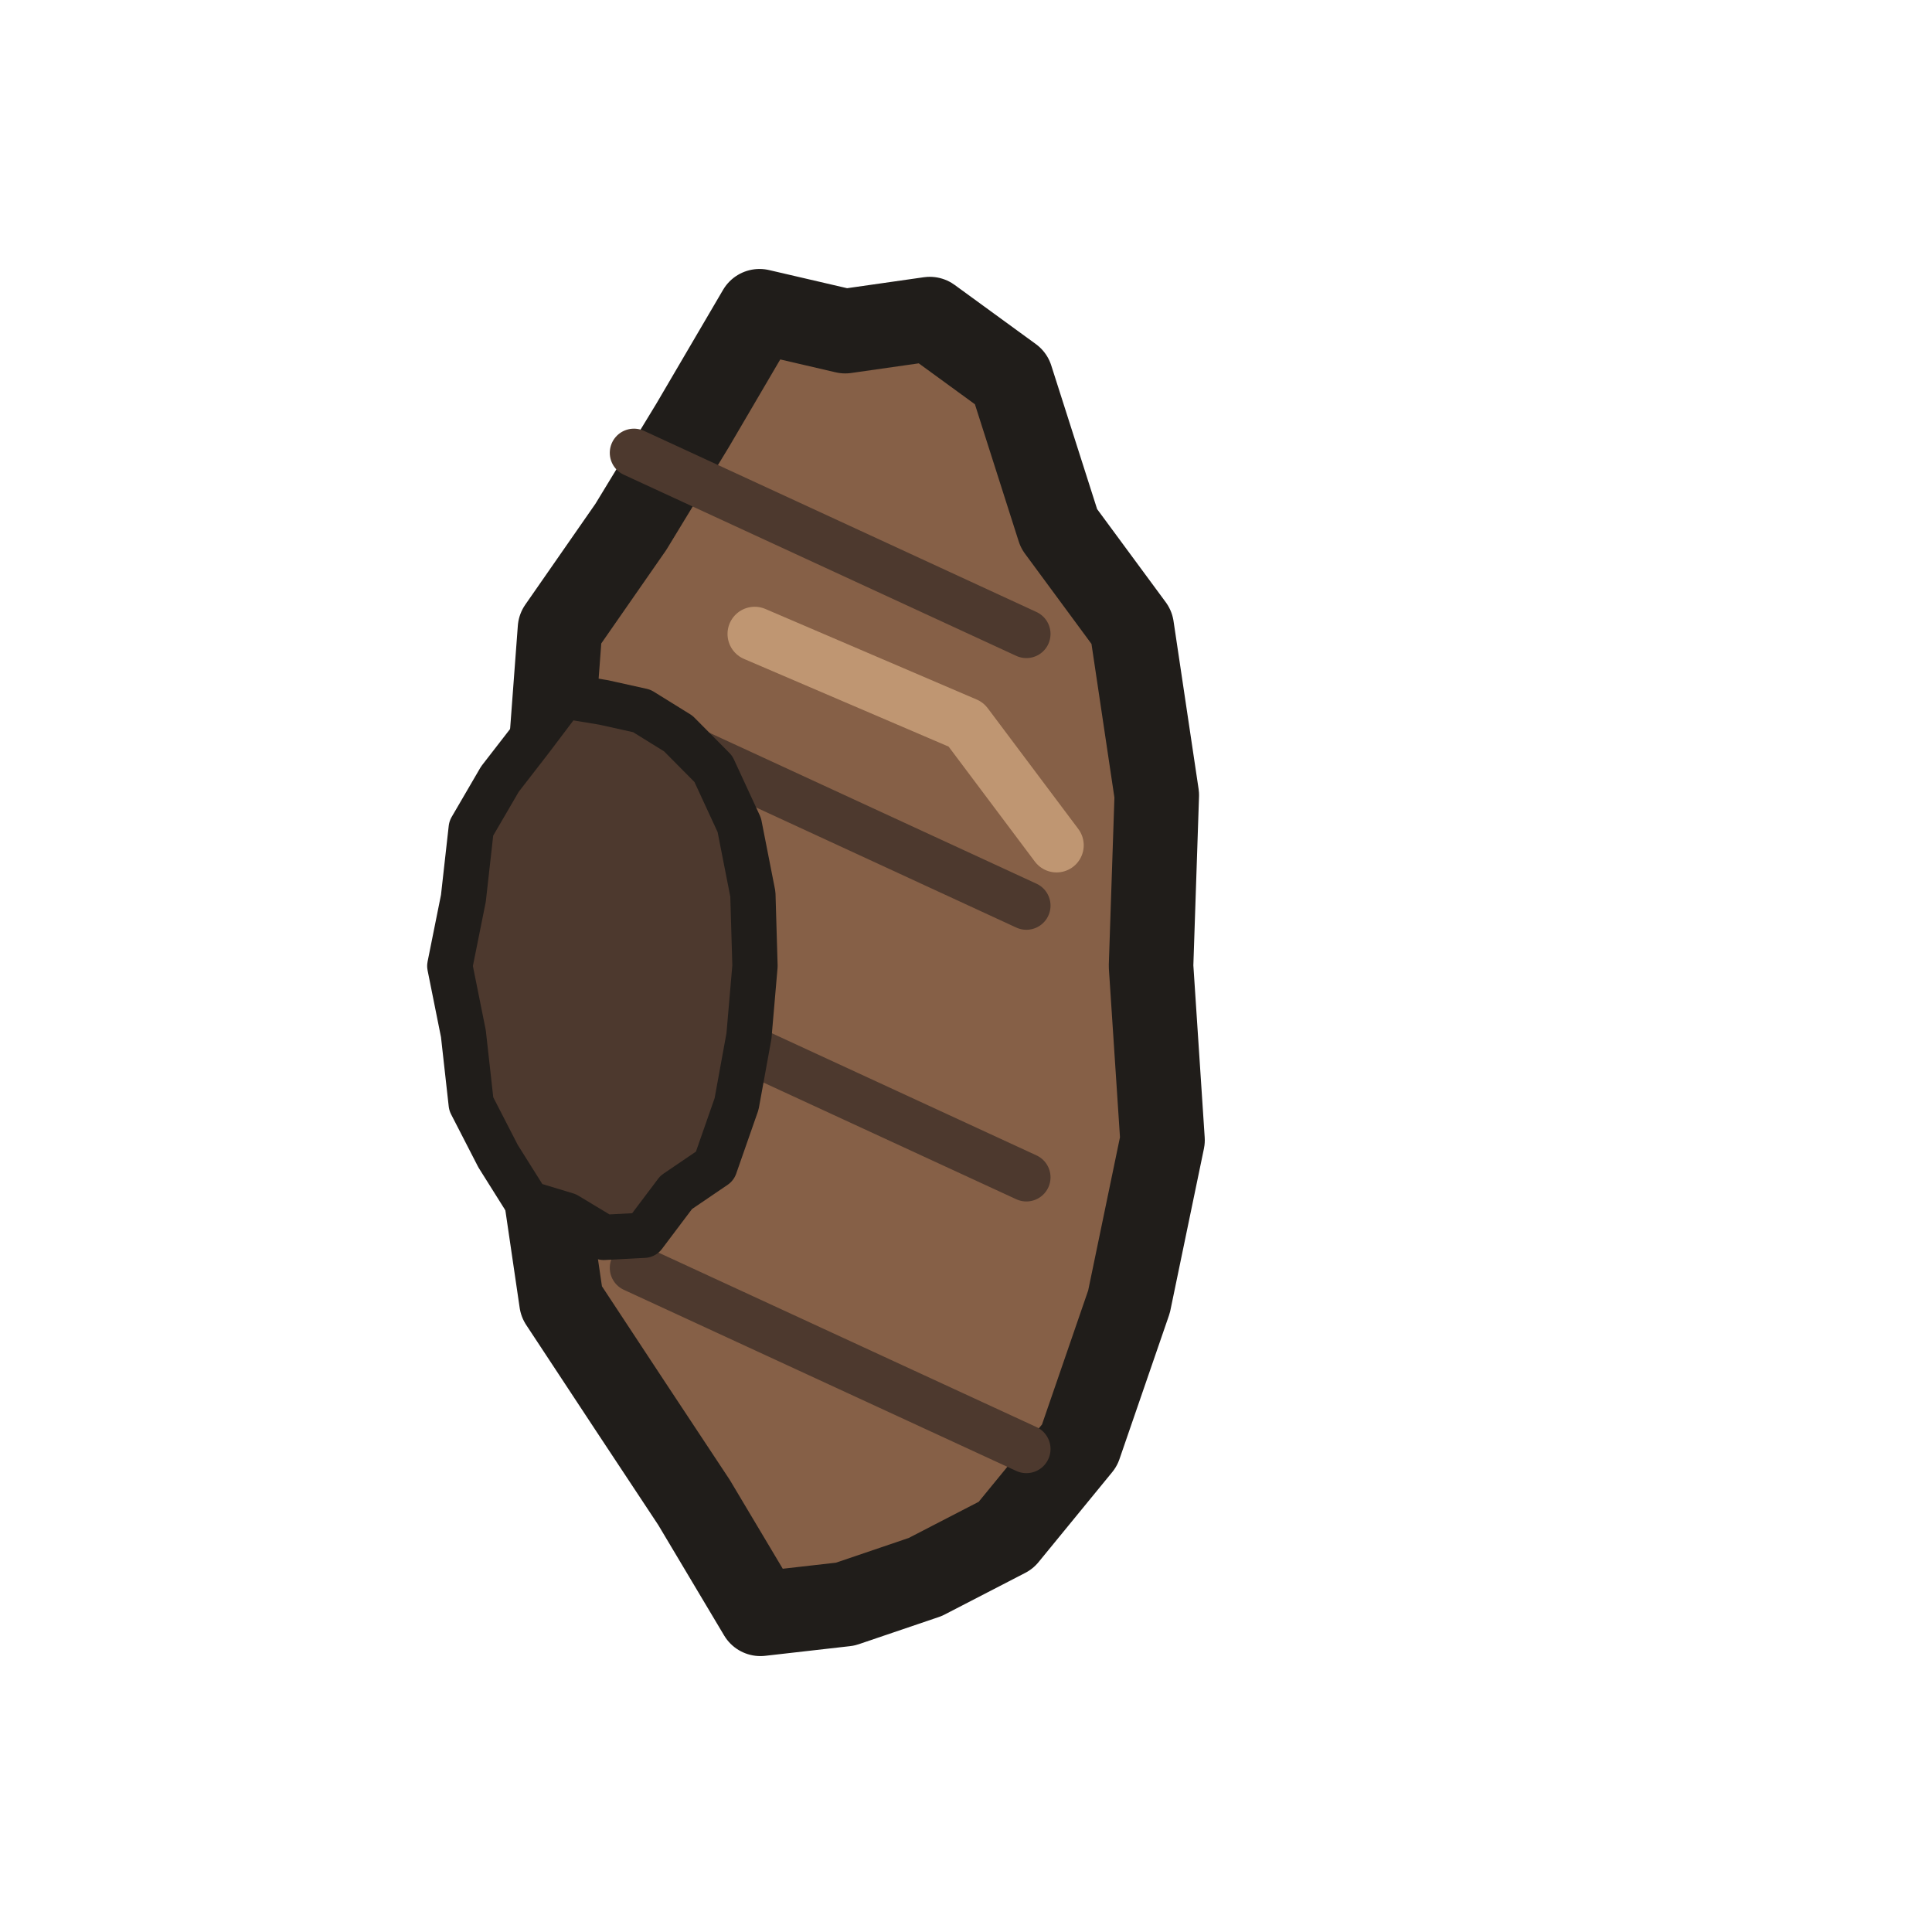
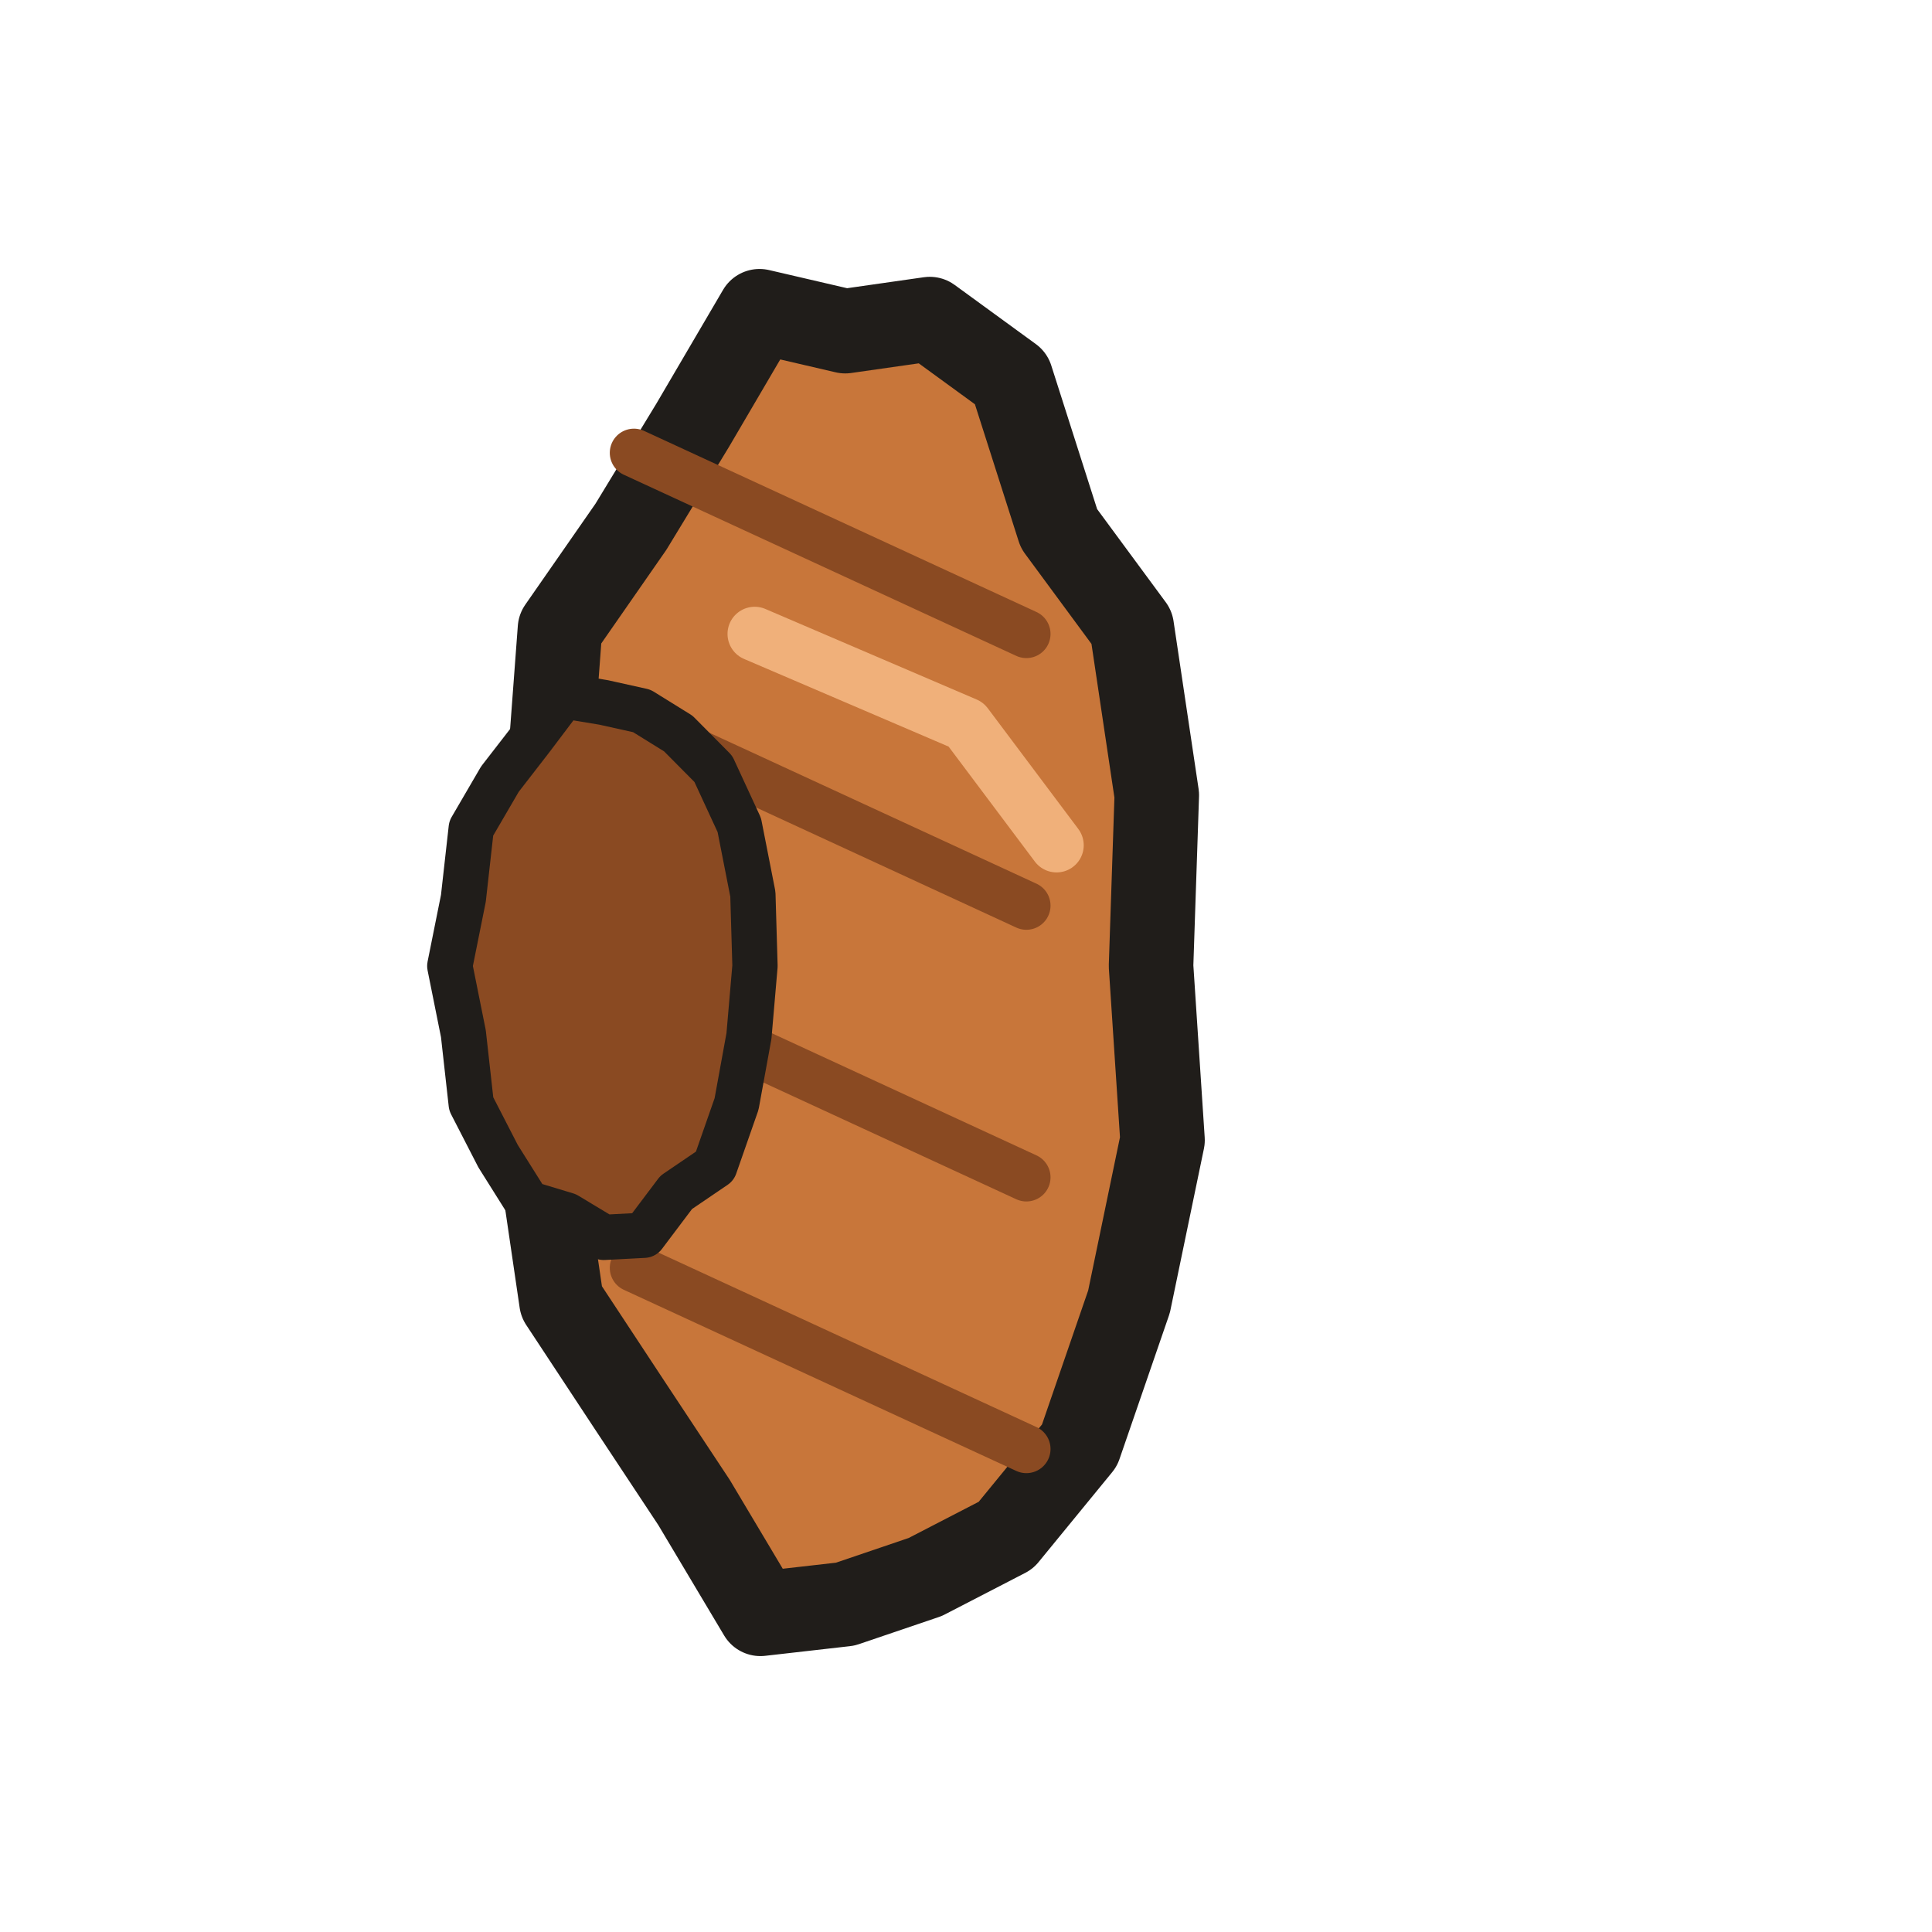
<svg xmlns="http://www.w3.org/2000/svg" width="64" height="64" viewBox="0 0 64 64">
-   <polygon points="38.13,32.00 38.51,37.77 37.40,43.12 35.76,47.88 33.32,50.86 30.65,52.24 28.00,53.14 25.19,53.46 22.99,49.77 20.88,46.58 18.60,43.12 17.79,37.60 17.44,32.00 18.12,26.58 18.55,20.83 20.90,17.45 22.95,14.08 25.16,10.31 28.00,10.97 30.80,10.57 33.49,12.53 35.08,17.51 37.49,20.78 38.32,26.34" fill="#866047" stroke="#201d1a" stroke-width="2.80" stroke-linejoin="round" stroke-linecap="round" />
-   <polyline points="21.00,15.00 34.00,21.00" fill="none" stroke="#4d392e" stroke-width="1.60" stroke-linejoin="round" stroke-linecap="round" />
-   <polyline points="21.00,24.00 34.00,30.00" fill="none" stroke="#4d392e" stroke-width="1.60" stroke-linejoin="round" stroke-linecap="round" />
-   <polyline points="21.00,33.00 34.00,39.00" fill="none" stroke="#4d392e" stroke-width="1.60" stroke-linejoin="round" stroke-linecap="round" />
-   <polyline points="21.00,42.00 34.00,48.00" fill="none" stroke="#4d392e" stroke-width="1.60" stroke-linejoin="round" stroke-linecap="round" />
-   <polygon points="25.01,32.00 24.81,34.32 24.40,36.57 23.68,38.63 22.40,39.50 21.33,40.92 20.00,40.99 18.77,40.25 17.48,39.86 16.50,38.30 15.61,36.57 15.35,34.24 14.90,32.00 15.35,29.76 15.61,27.44 16.56,25.81 17.59,24.48 18.67,23.05 20.00,23.27 21.26,23.55 22.47,24.30 23.63,25.47 24.49,27.33 24.94,29.62" fill="#4d392e" stroke="#201d1a" stroke-width="1.50" stroke-linejoin="round" stroke-linecap="round" />
-   <polyline points="25.00,21.00 32.00,24.00 35.00,28.00" fill="none" stroke="#bf9672" stroke-width="1.80" stroke-linejoin="round" stroke-linecap="round" />
+   <polygon points="38.13,32.00 38.51,37.77 37.40,43.12 35.76,47.88 33.32,50.86 30.65,52.24 28.00,53.14 25.19,53.46 22.99,49.77 20.88,46.58 18.60,43.12 17.79,37.60 17.44,32.00 18.12,26.58 18.55,20.83 20.90,17.45 22.95,14.08 25.16,10.31 28.00,10.97 30.80,10.57 33.49,12.53 35.08,17.51 37.49,20.78 38.32,26.34" fill="#c8763a" stroke="#201d1a" stroke-width="2.80" stroke-linejoin="round" stroke-linecap="round" />
+   <polyline points="21.00,15.00 34.00,21.00" fill="none" stroke="#8a4a22" stroke-width="1.60" stroke-linejoin="round" stroke-linecap="round" />
+   <polyline points="21.00,24.00 34.00,30.00" fill="none" stroke="#8a4a22" stroke-width="1.60" stroke-linejoin="round" stroke-linecap="round" />
+   <polyline points="21.00,33.00 34.00,39.00" fill="none" stroke="#8a4a22" stroke-width="1.60" stroke-linejoin="round" stroke-linecap="round" />
+   <polyline points="21.00,42.00 34.00,48.00" fill="none" stroke="#8a4a22" stroke-width="1.60" stroke-linejoin="round" stroke-linecap="round" />
+   <polygon points="25.01,32.00 24.81,34.32 24.40,36.57 23.68,38.63 22.40,39.50 21.33,40.92 20.00,40.99 18.77,40.25 17.48,39.86 16.50,38.30 15.61,36.57 15.35,34.24 14.90,32.00 15.35,29.76 15.61,27.44 16.56,25.81 17.59,24.48 18.67,23.05 20.00,23.27 21.26,23.55 22.47,24.30 23.63,25.47 24.49,27.33 24.94,29.62" fill="#8a4a22" stroke="#201d1a" stroke-width="1.50" stroke-linejoin="round" stroke-linecap="round" />
+   <polyline points="25.00,21.00 32.00,24.00 35.00,28.00" fill="none" stroke="#f0b07a" stroke-width="1.80" stroke-linejoin="round" stroke-linecap="round" />
</svg>
